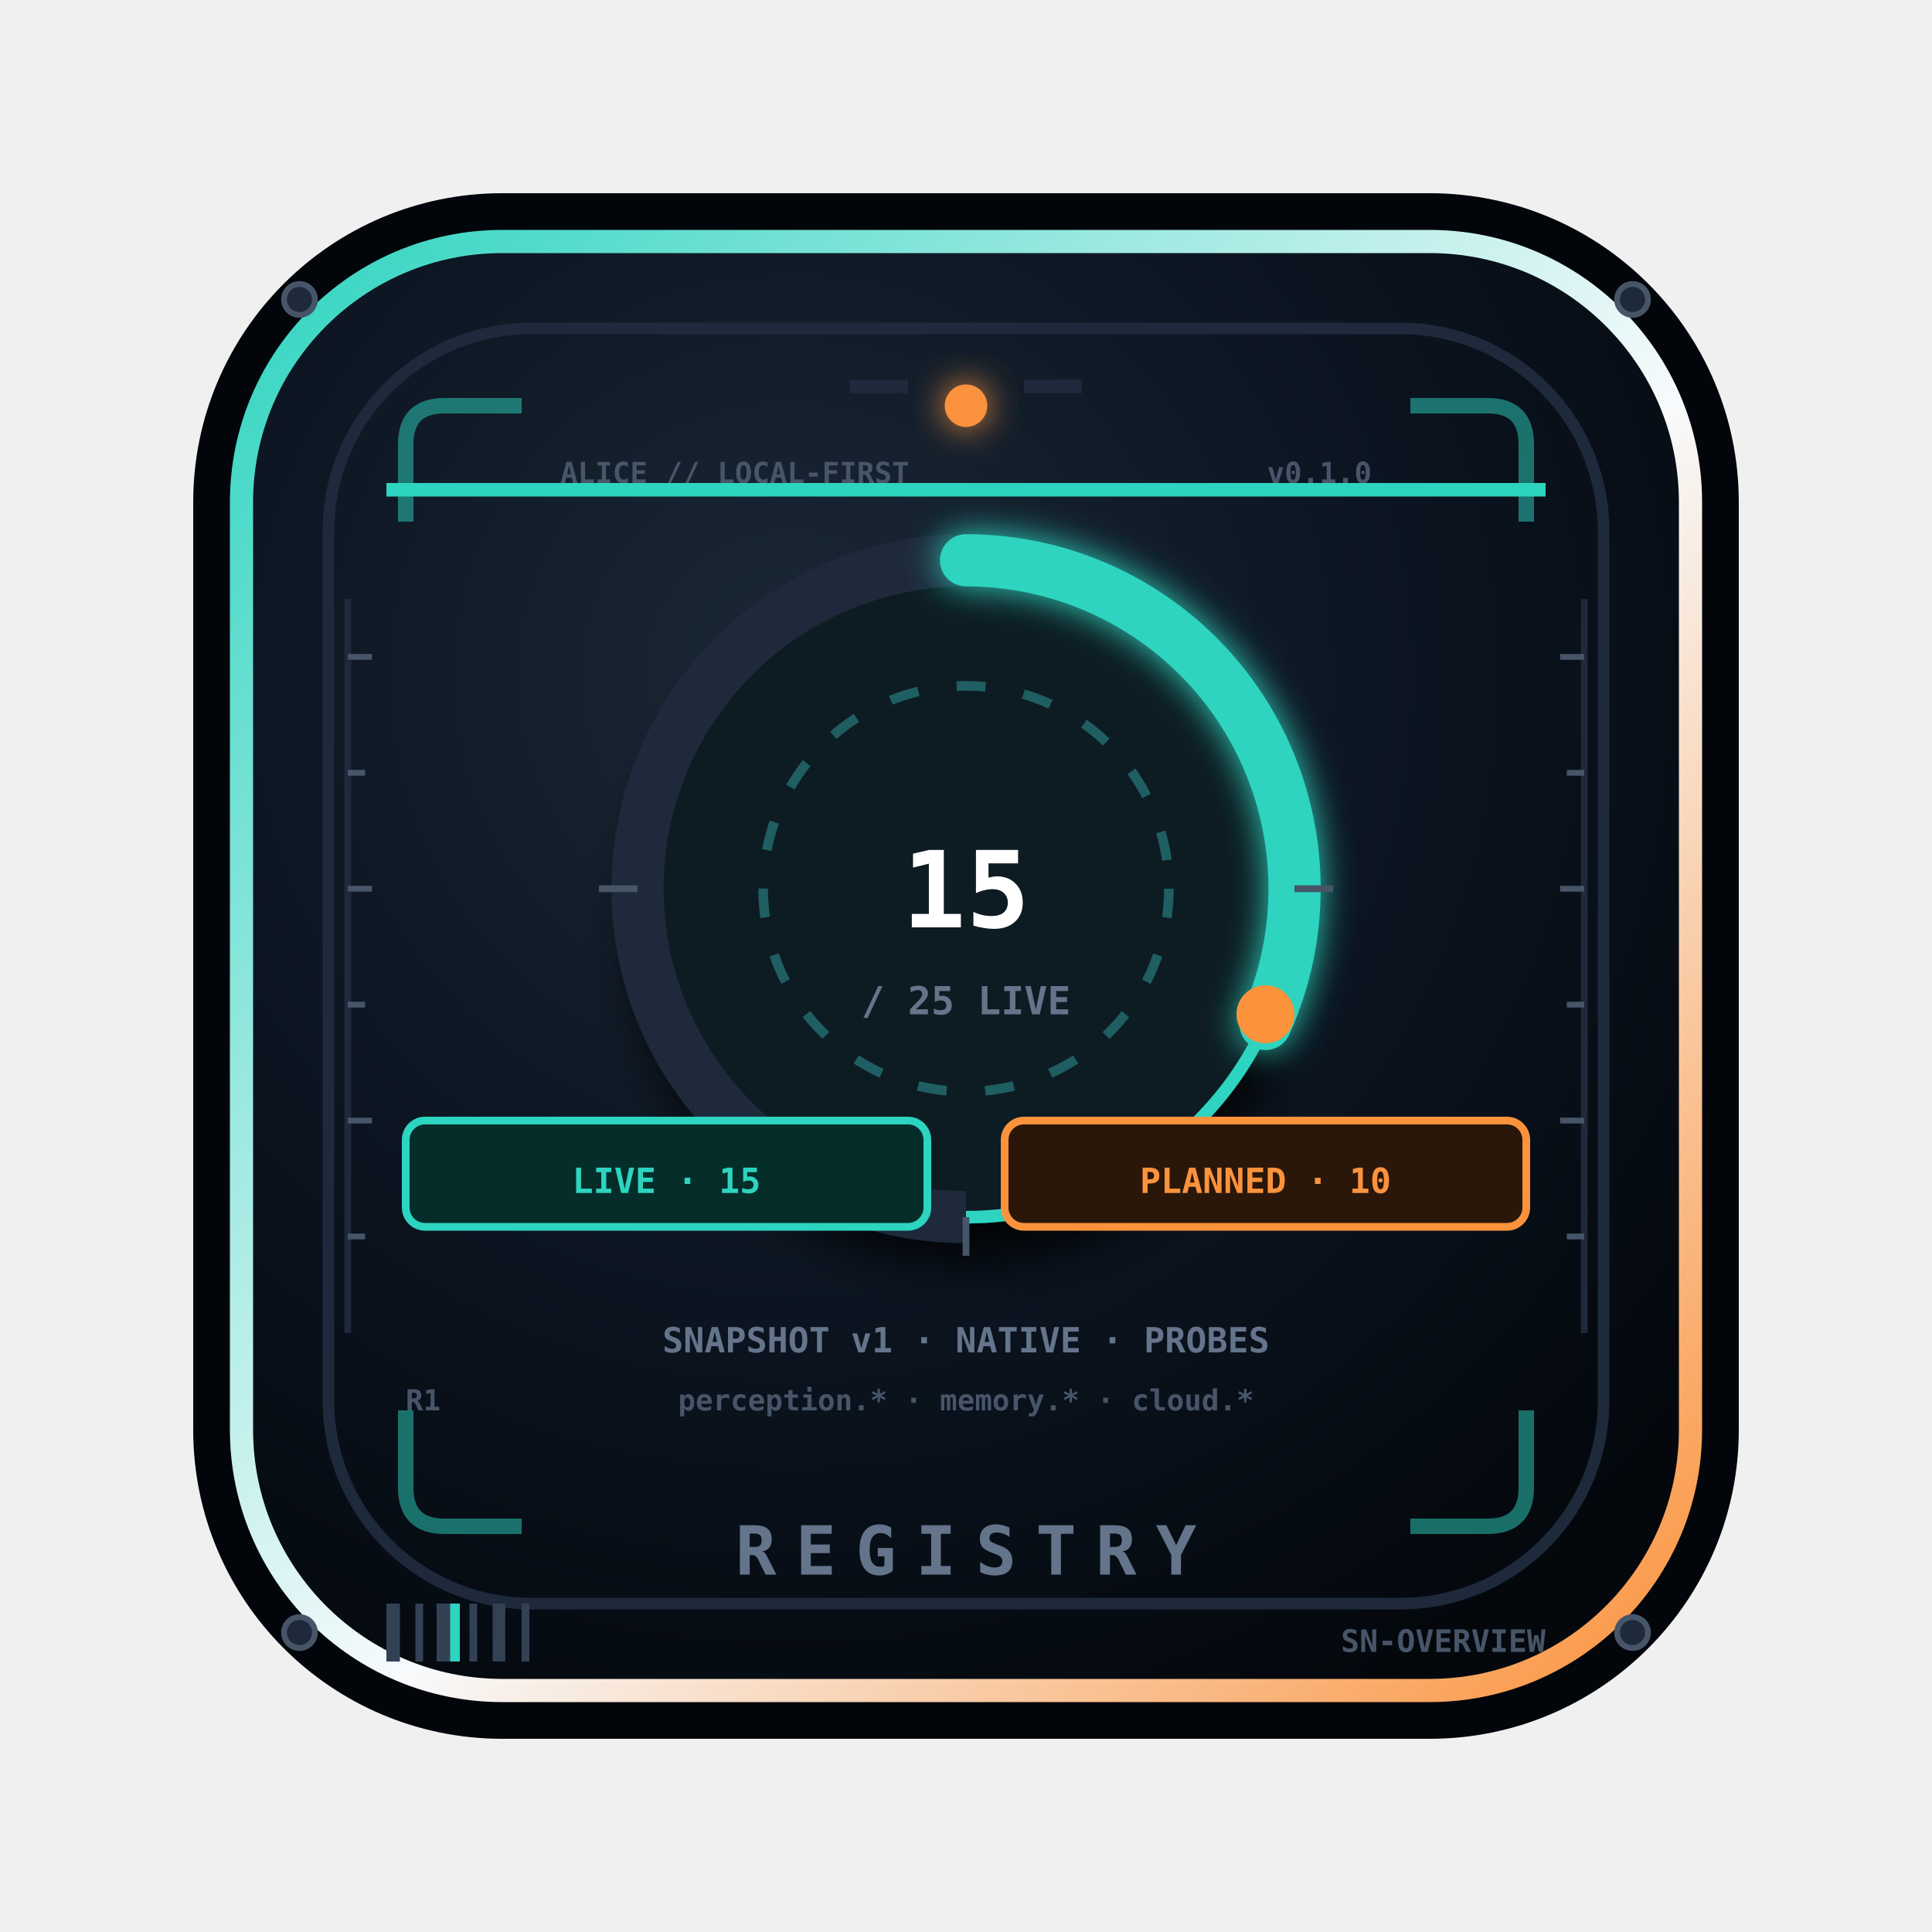
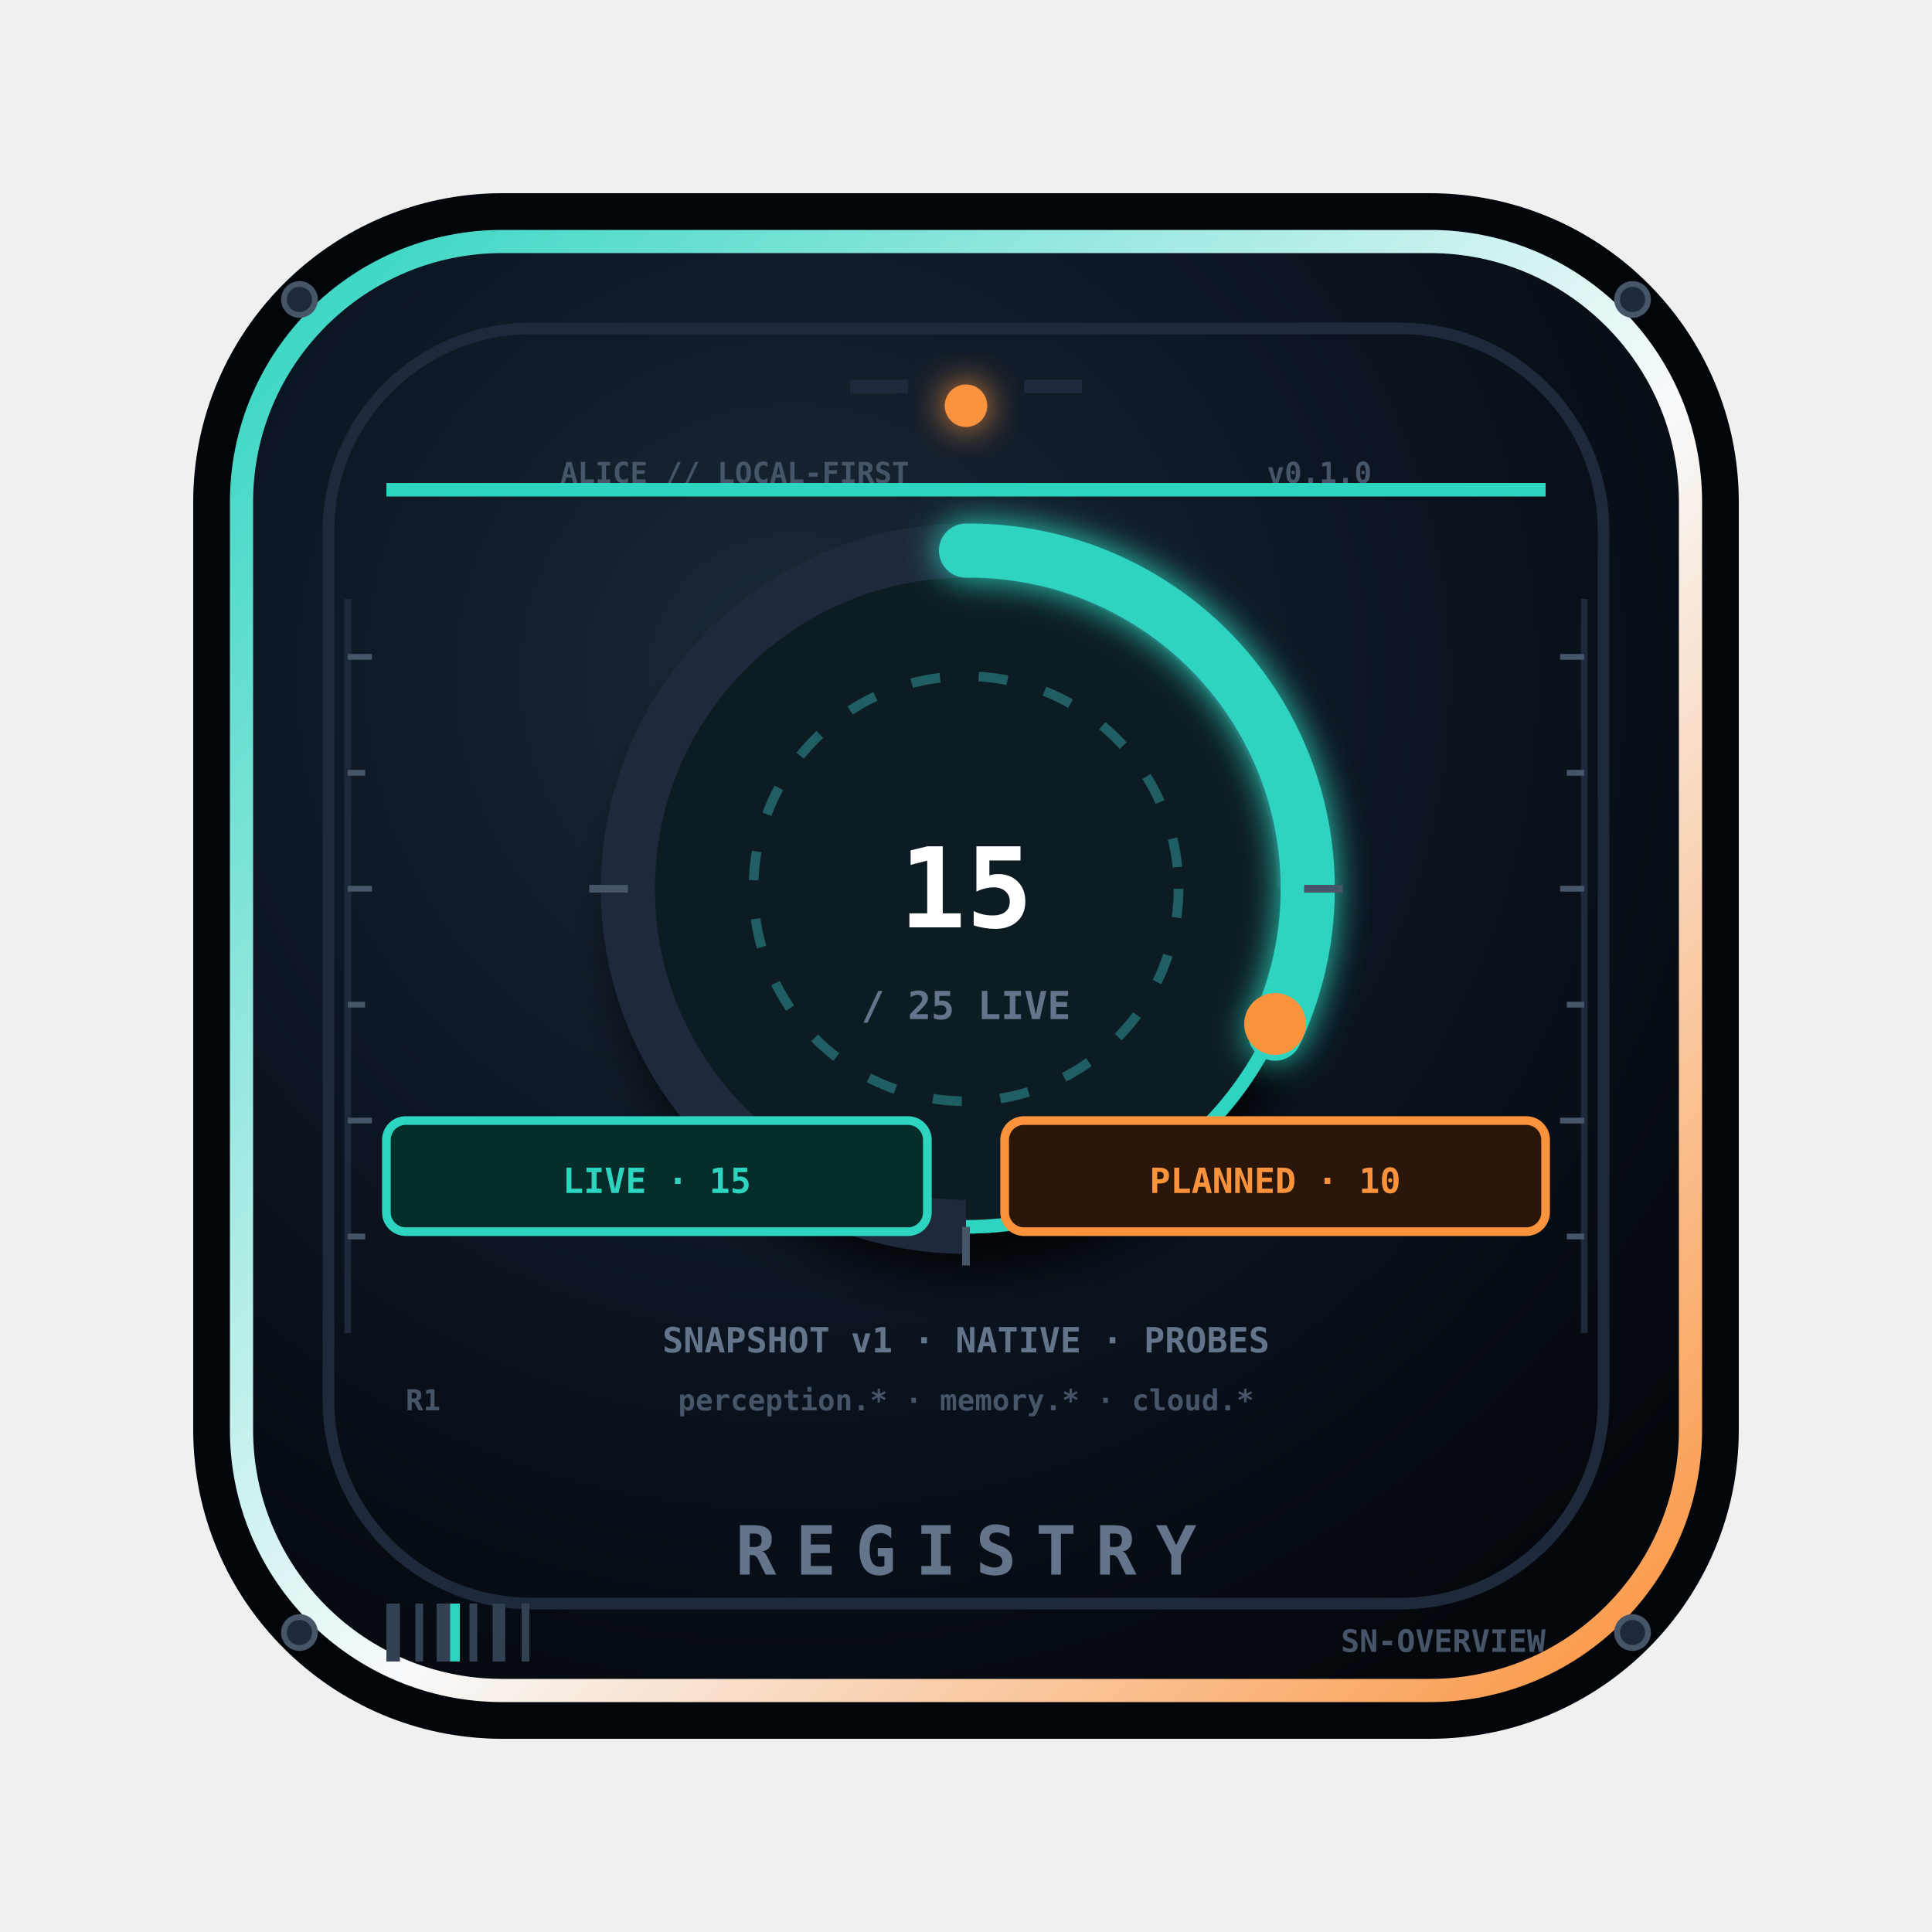
<svg xmlns="http://www.w3.org/2000/svg" viewBox="0 0 200 200" role="img" aria-label="Registro de capacidades">
  <style>
    .overview-dash{animation:overviewDash 2.8s linear infinite}.overview-blink{animation:overviewBlink 1.6s steps(2,end) infinite}.overview-blink2{animation:overviewBlink 2.3s steps(2,end) .5s infinite}.overview-scan{animation:overviewScan 4.2s ease-in-out infinite}.overview-spin{transform-box:fill-box;transform-origin:50% 50%;animation:overviewSpin 16s linear infinite}
    @keyframes overviewDash{to{stroke-dashoffset:-26}}@keyframes overviewBlink{50%{opacity:.25}}
    @keyframes overviewScan{0%,100%{y:50px;opacity:.06}50%{y:140px;opacity:.4}}
    @keyframes overviewSpin{to{transform:rotate(360deg)}}
    @media(prefers-reduced-motion:reduce){.overview-dash,.overview-blink,.overview-blink2,.overview-scan,.overview-spin{animation:none}}
  </style>
  <defs>
    <radialGradient id="overview-plate" cx="38%" cy="30%" r="80%">
      <stop stop-color="#1b2836" />
      <stop offset=".55" stop-color="#0b1420" />
      <stop offset="1" stop-color="#04080d" />
    </radialGradient>
    <linearGradient id="overview-ga" x1="0" y1="0" x2="1" y2="1">
      <stop stop-color="#2dd4bf" />
      <stop offset=".55" stop-color="#f8fafc" />
      <stop offset="1" stop-color="#fb923c" />
    </linearGradient>
    <linearGradient id="overview-gb" x1="0" x2="1">
      <stop stop-color="#fb923c" />
      <stop offset="1" stop-color="#2dd4bf" />
    </linearGradient>
    <linearGradient id="overview-metal" x1="0" y1="0" x2="1" y2="1">
      <stop stop-color="#94a3b8" />
      <stop offset=".35" stop-color="#334155" />
      <stop offset=".7" stop-color="#111827" />
      <stop offset="1" stop-color="#020617" />
    </linearGradient>
+     <linearGradient id="overview-screen-bg" x1="0" y1="0" x2="0" y2="1">
+       <stop stop-color="#06121d" />
+       <stop offset="1" stop-color="#02070e" />
+     </linearGradient>
    <radialGradient id="overview-halo">
      <stop stop-color="#fff" />
      <stop offset=".2" stop-color="#2dd4bf" />
      <stop offset=".7" stop-color="#fb923c" />
      <stop offset="1" stop-color="#07111d" />
    </radialGradient>
    <filter id="overview-shadow" x="-45%" y="-45%" width="190%" height="200%">
      <feDropShadow dx="0" dy="4" stdDeviation="2.6" flood-color="#000" flood-opacity=".85" />
    </filter>
    <filter id="overview-glow" x="-70%" y="-70%" width="240%" height="240%">
      <feGaussianBlur stdDeviation="1.8" result="b" />
      <feMerge>
        <feMergeNode in="b" />
        <feMergeNode in="SourceGraphic" />
      </feMerge>
    </filter>
  </defs>
  <rect x="20" y="20" width="160" height="160" rx="32" fill="#02050a" />
  <rect x="25" y="25" width="150" height="150" rx="27" fill="url(#overview-plate)" stroke="url(#overview-ga)" stroke-width="2.4" />
  <rect x="34" y="34" width="132" height="132" rx="21" fill="none" stroke="#1e293b" stroke-width="1.2" />
-   <path d="M42 54v-8q0-4 4-4h8M158 54v-8q0-4-4-4h-8M42 146v8q0 4 4 4h8M158 146v8q0 4-4 4h-8" fill="none" stroke="#2dd4bf" stroke-width="1.6" opacity=".5" />
  <g fill="#1e293b" stroke="#475569" stroke-width=".6">
    <circle cx="31" cy="31" r="1.6" />
    <circle cx="169" cy="31" r="1.6" />
    <circle cx="31" cy="169" r="1.6" />
    <circle cx="169" cy="169" r="1.6" />
  </g>
  <path d="M88 40h6M106 40h6" stroke="#1e293b" stroke-width="1.4" />
  <g font-family="Consolas,monospace" font-weight="900">
    <text x="58" y="50" fill="#475569" font-size="3">ALICE // LOCAL-FIRST</text>
    <text x="142" y="50" fill="#475569" font-size="3" text-anchor="end">v0.1.0</text>
  </g>
  <path d="M36 62v76M164 62v76" stroke="#1e293b" stroke-width=".7" />
  <path d="M36 68h2.5M36 80h1.8M36 92h2.5M36 104h1.8M36 116h2.5M36 128h1.8M164 68h-2.5M164 80h-1.8M164 92h-2.5M164 104h-1.8M164 116h-2.5M164 128h-1.8" stroke="#475569" stroke-width=".6" />
  <circle class="overview-blink" cx="100" cy="42" r="2.2" fill="#fb923c" filter="url(#overview-glow)" />
  <g filter="url(#overview-shadow)">
-     <circle cx="100" cy="92" r="34" fill="#071c22" stroke="#2dd4bf" stroke-width="1.3" />
+     <circle cx="100" cy="92" r="35" fill="#071c22" stroke="#2dd4bf" stroke-width="1.4" />
  </g>
-   <path d="M100 126a34 34 0 1 1 34-34" fill="none" stroke="#1e293b" stroke-width="5.4" />
-   <path d="M100 58a34 34 0 0 1 31 48" fill="none" stroke="#2dd4bf" stroke-width="5.4" stroke-linecap="round" filter="url(#overview-glow)" />
-   <circle cx="100" cy="92" r="21" fill="none" stroke="#1f5e62" stroke-dasharray="3 4" class="overview-dash" />
-   <g stroke="#475569" stroke-width=".7">
-     <path d="M138 92h-4M100 130v-4M62 92h4M127 119l-3-3M73 119l3-3" />
+   <path d="M100 127a35 35 0 1 1 35-35" fill="none" stroke="#1e293b" stroke-width="5.6" />
+   <path d="M100 57a35 35 0 0 1 32 50" fill="none" stroke="#2dd4bf" stroke-width="5.6" stroke-linecap="round" filter="url(#overview-glow)" />
+   <circle cx="100" cy="92" r="22" fill="none" stroke="#1f5e62" stroke-dasharray="3 4" class="overview-dash" />
+   <g stroke="#475569" stroke-width=".8">
+     <path d="M139 92h-4M100 131v-4M61 92h4M128 120l-3-3M72 120l3-3" />
  </g>
  <g font-family="Consolas,monospace" font-weight="900">
-     <text x="100" y="96" fill="#fff" font-size="11" text-anchor="middle">15</text>
-     <text x="100" y="105" fill="#64748b" font-size="4" text-anchor="middle">/ 25 LIVE</text>
+     <text x="100" y="96" fill="#fff" font-size="11.5" text-anchor="middle">15</text>
+     <text x="100" y="105.5" fill="#64748b" font-size="4" text-anchor="middle">/ 25 LIVE</text>
  </g>
-   <circle class="overview-blink" cx="131" cy="105" r="3" fill="#fb923c" />
+   <circle class="overview-blink" cx="132" cy="106" r="3.2" fill="#fb923c" />
  <g font-family="Consolas,monospace" font-weight="900" font-size="3.6">
-     <rect x="42" y="116" width="54" height="11" rx="2" fill="#052e2b" stroke="#2dd4bf" stroke-width=".8" />
-     <text x="69" y="123.5" fill="#2dd4bf" text-anchor="middle">LIVE · 15</text>
-     <rect x="104" y="116" width="54" height="11" rx="2" fill="#2a170a" stroke="#fb923c" stroke-width=".8" />
-     <text x="131" y="123.5" fill="#fb923c" text-anchor="middle">PLANNED · 10</text>
+     <rect x="40" y="116" width="56" height="11.5" rx="2" fill="#052e2b" stroke="#2dd4bf" stroke-width=".9" />
+     <text x="68" y="123.5" fill="#2dd4bf" text-anchor="middle">LIVE · 15</text>
+     <rect x="104" y="116" width="56" height="11.5" rx="2" fill="#2a170a" stroke="#fb923c" stroke-width=".9" />
+     <text x="132" y="123.5" fill="#fb923c" text-anchor="middle">PLANNED · 10</text>
  </g>
  <g font-family="Consolas,monospace" font-weight="900">
    <text x="100" y="140" fill="#64748b" font-size="3.6" text-anchor="middle">SNAPSHOT v1 · NATIVE · PROBES</text>
-   </g>
-   <g font-family="Consolas,monospace" font-weight="900">
    <text x="42" y="146" fill="#475569" font-size="3">R1</text>
    <text x="100" y="146" fill="#475569" font-size="3" text-anchor="middle">perception.* · memory.* · cloud.*</text>
  </g>
  <rect class="overview-scan" x="40" y="50" width="120" height="1.4" fill="#2dd4bf" />
  <g fill="#334155">
    <rect x="40" y="166" width="1.4" height="6" />
    <rect x="43" y="166" width=".8" height="6" />
    <rect x="45.2" y="166" width="1.8" height="6" />
    <rect x="48.6" y="166" width=".8" height="6" />
    <rect x="51" y="166" width="1.3" height="6" />
    <rect x="54" y="166" width=".8" height="6" />
  </g>
  <rect x="46.6" y="166" width="1" height="6" fill="#2dd4bf" />
  <g font-family="Consolas,monospace" font-weight="900">
    <text x="160" y="171" fill="#475569" font-size="3.2" text-anchor="end">SN-OVERVIEW</text>
  </g>
  <g font-family="Consolas,monospace" font-weight="900">
    <text x="100" y="163" fill="#64748b" font-size="7" text-anchor="middle" letter-spacing="2">REGISTRY</text>
  </g>
</svg>
